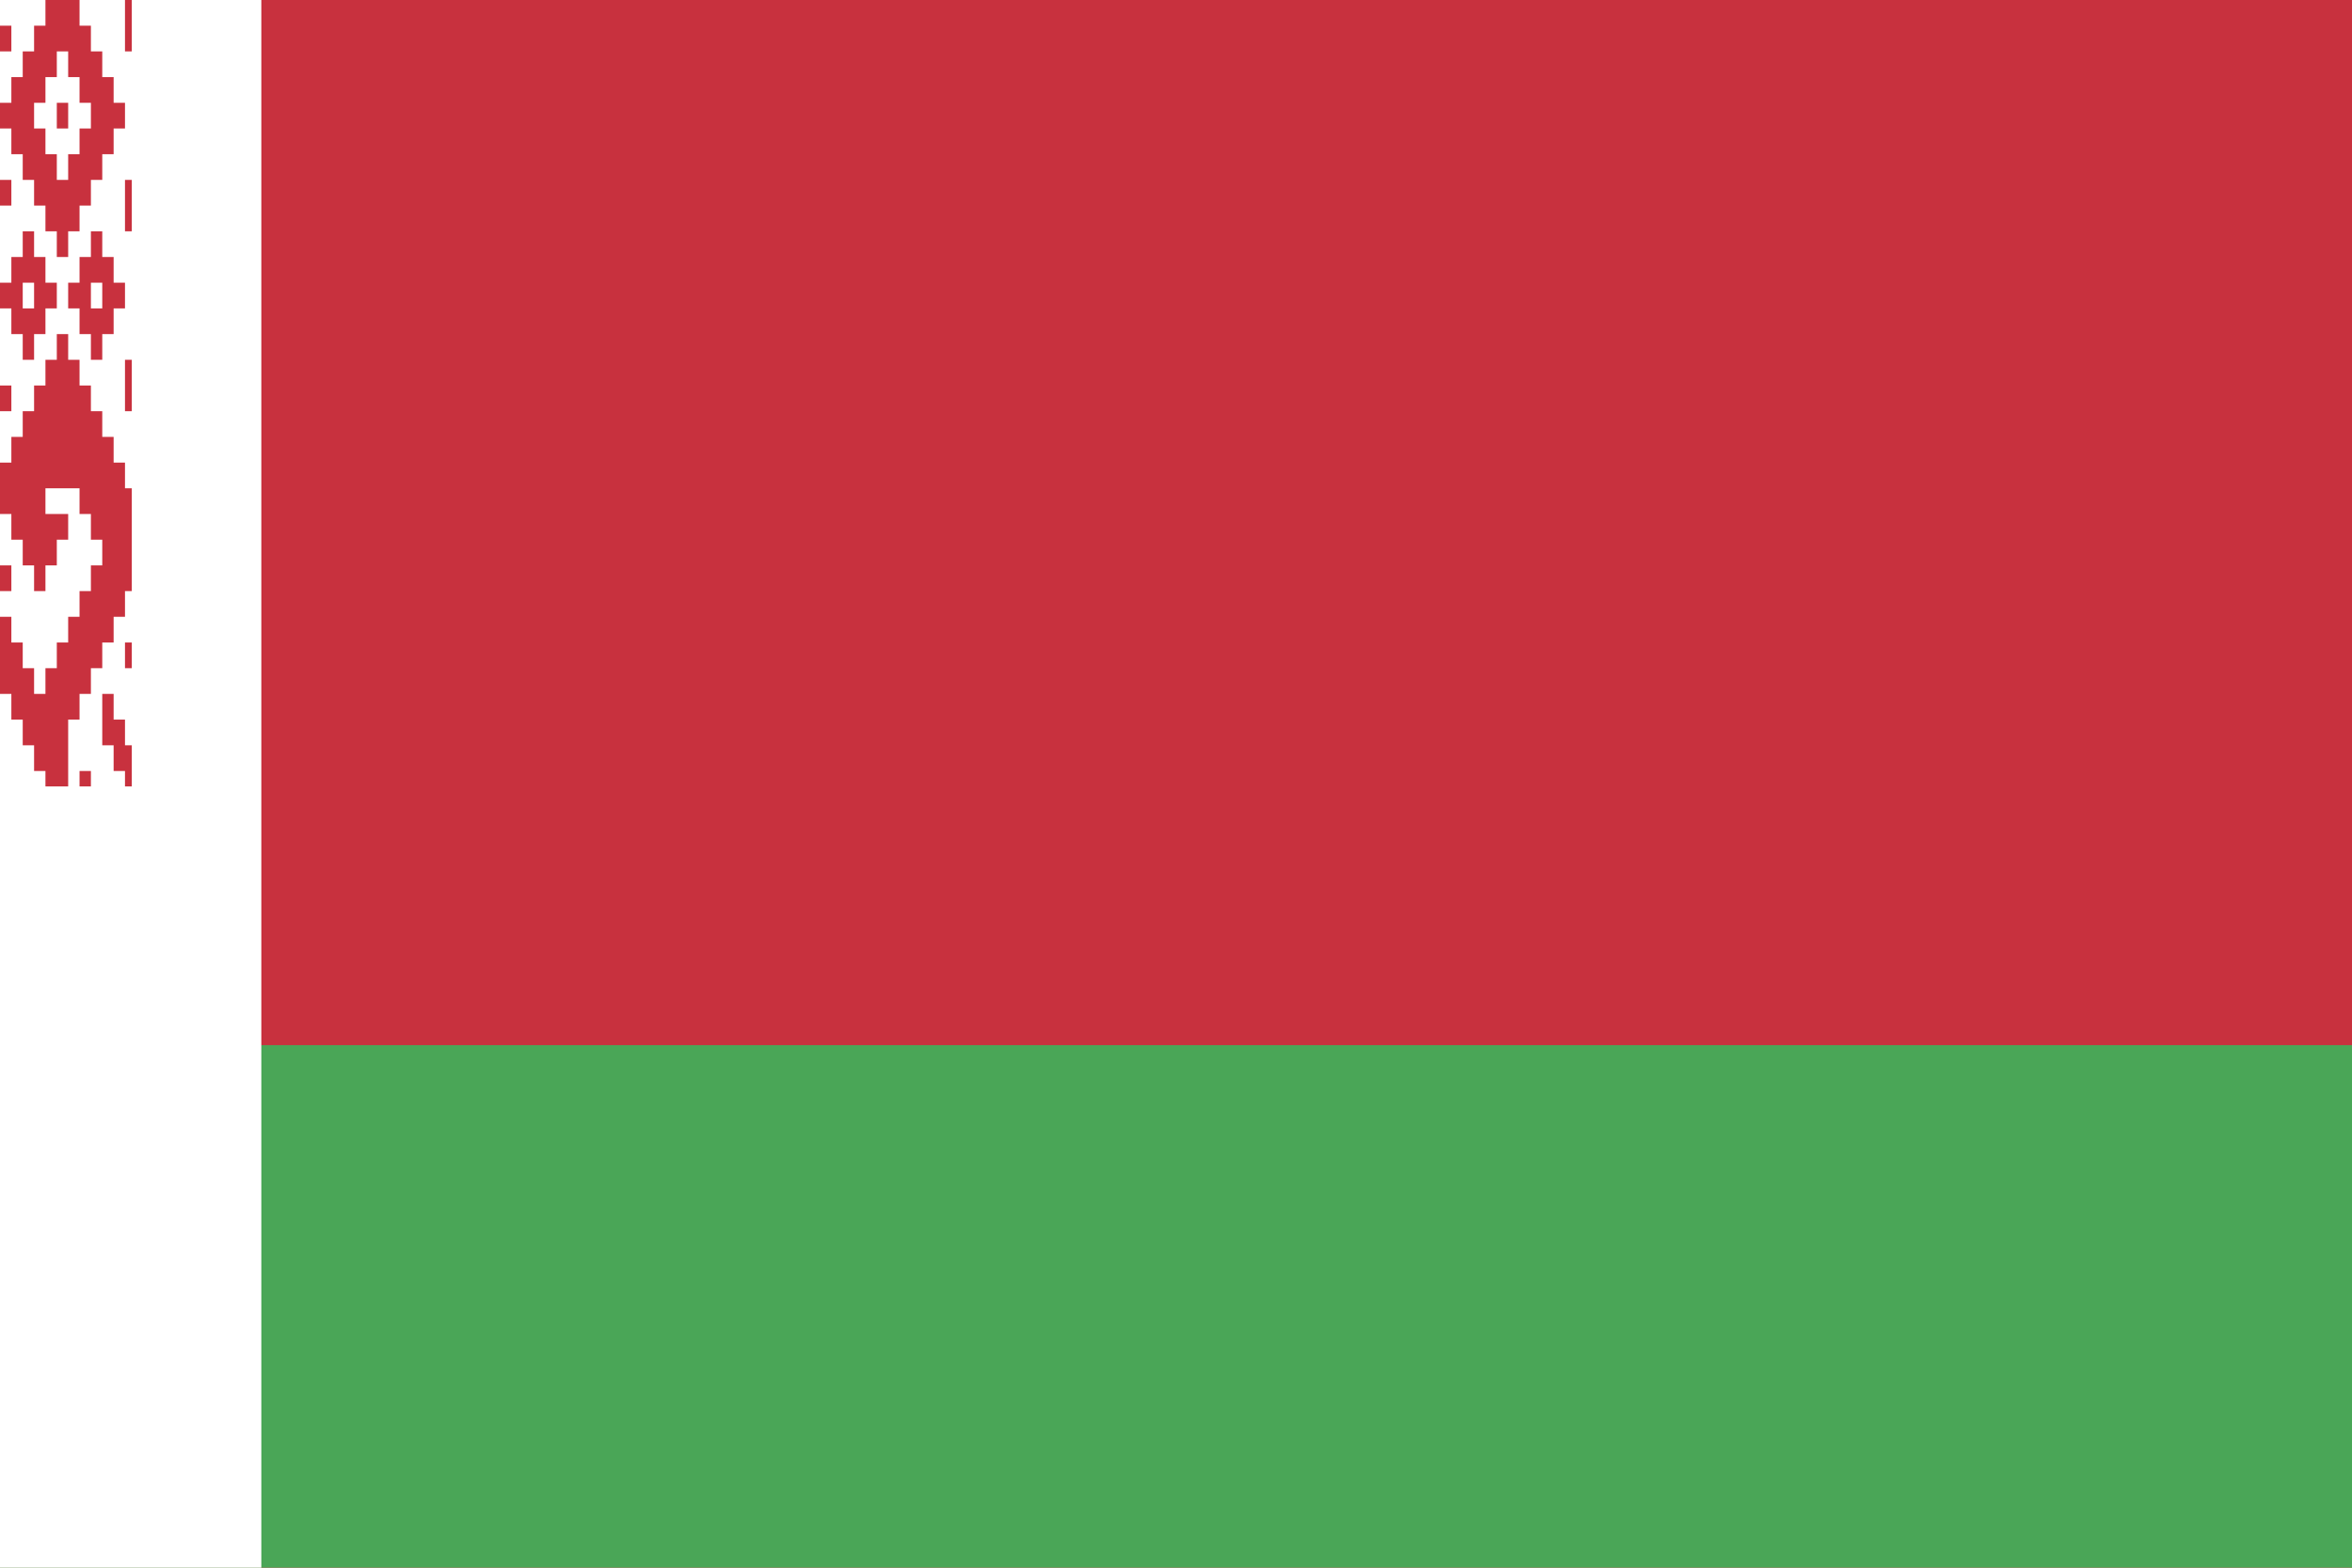
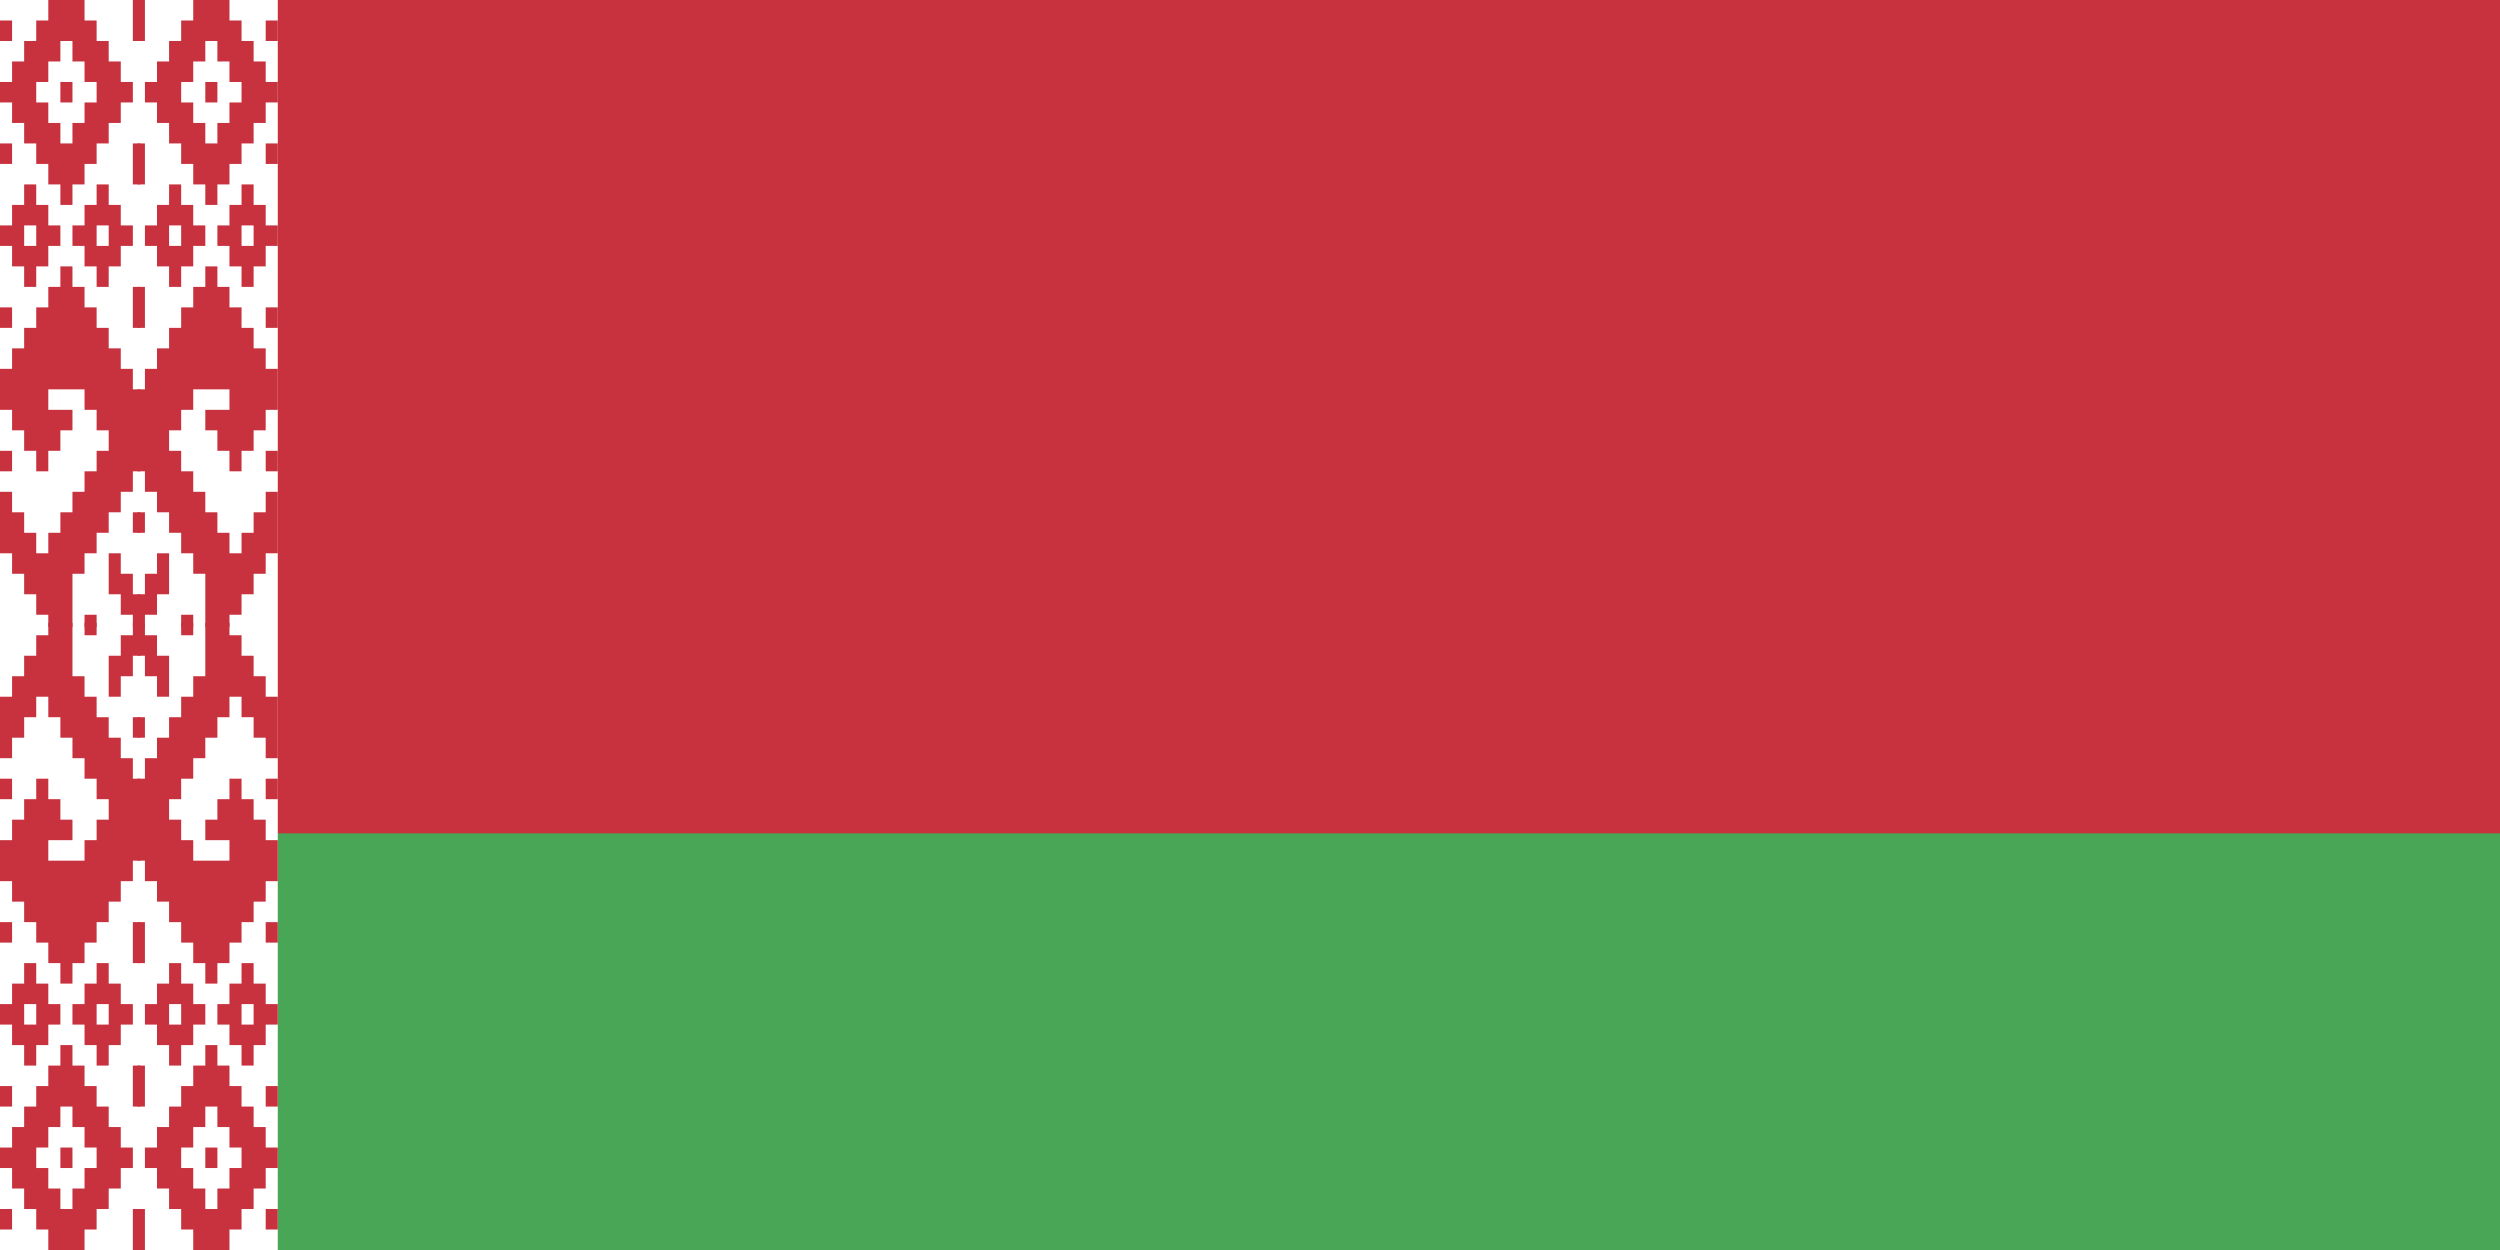
- <svg xmlns="http://www.w3.org/2000/svg" width="900" height="600" viewBox="0 0 900 600" fill="none">
-   <g clip-path="url(#clip0_103_1389)">
-     <path d="M900 0H0V600H900V0Z" fill="#C8313E" />
-     <path d="M900 400H0V600H900V400Z" fill="#4AA657" />
-     <path d="M100 0H0V600H100V0Z" fill="white" />
-     <path fill-rule="evenodd" clip-rule="evenodd" d="M17.391 0H30.435V9.836H34.783V19.672H39.13V29.508H43.478V39.344H47.826V49.18H43.478V59.016H39.13V68.853H34.783V78.689H30.435V88.525H26.087V98.361H21.739V88.525H17.391V78.689H13.043V68.853H8.696V59.016H4.348V49.18H0V39.344H4.348V29.508H8.696V19.672H13.043V9.836H17.391V0ZM21.739 19.672H26.087V29.508H30.435V39.344H34.783V49.18H30.435V59.016H26.087V68.853H21.739V59.016H17.391V49.18H13.043V39.344H17.391V29.508H21.739V19.672ZM21.739 39.344H26.087V49.18H21.739V39.344ZM0 9.836H4.348V19.672H0V9.836ZM0 68.853H4.348V78.689H0V68.853ZM47.826 0H50.435V19.672H47.826V0ZM47.826 68.853H50.435V88.525H47.826V68.853ZM8.696 88.525H13.043V98.361H17.391V108.197H21.739V118.033H17.391V127.869H13.043V137.705H8.696V127.869H4.348V118.033H0V108.197H4.348V98.361H8.696V88.525ZM8.696 108.197H13.043V118.033H8.696V108.197ZM34.783 88.525H39.13V98.361H43.478V108.197H47.826V118.033H43.478V127.869H39.13V137.705H34.783V127.869H30.435V118.033H26.087V108.197H30.435V98.361H34.783V88.525ZM34.783 108.197H39.13V118.033H34.783V108.197ZM0 147.541H4.348V157.377H0V147.541ZM47.826 137.705H50.435V157.377H47.826V137.705Z" fill="#C8313E" />
-     <path fill-rule="evenodd" clip-rule="evenodd" d="M0 177.049H4.348V167.213H8.696V157.377H13.043V147.541H17.391V137.705H21.739V127.869H26.087V137.705H30.435V147.541H34.783V157.377H39.13V167.213H43.478V177.049H47.826V186.885H50.435V226.23H47.826V236.066H43.478V245.902H39.13V255.738H34.783V265.574H30.435V275.41H26.087V300.984H17.391V295.082H13.043V285.246H8.696V275.41H4.348V265.574H0V236.066H4.348V245.902H8.696V255.738H13.043V265.574H17.391V255.738H21.739V245.902H26.087V236.066H30.435V226.23H34.783V216.393H39.13V206.557H34.783V196.721H30.435V186.885H17.391V196.721H26.087V206.557H21.739V216.393H17.391V226.23H13.043V216.393H8.696V206.557H4.348V196.721H0V177.049ZM0 216.393H4.348V226.23H0V216.393ZM47.826 245.902H50.435V255.738H47.826V245.902ZM39.13 265.574H43.478V275.41H47.826V285.246H50.435V300.984H47.826V295.082H43.478V285.246H39.13V265.574ZM30.435 295.082H34.783V300.984H30.435V295.082Z" fill="#C8313E" />
+ <svg xmlns="http://www.w3.org/2000/svg" xmlns:xlink="http://www.w3.org/1999/xlink" width="900" height="450" viewBox="0 0 1098 549">
+   <rect fill="#C8313E" width="1098" height="549" />
+   <rect y="366" fill="#4AA657" width="1098" height="183" />
+   <rect fill="#FFF" width="122" height="549" />
+   <g id="h">
+     <g id="q" fill="#C8313E" fill-rule="evenodd" transform="scale(5.304348,9)">
+       <path d="M4,0h3v1h1v1h1v1h1v1h1v1h-1v1h-1v1h-1v1h-1v1h-1v1h-1v-1h-1v-1h-1v-1h-1v-1h-1v-1h-1v-1h1v-1h1v-1h1v-1h1zM5,2h1v1h1v1h1v1h-1v1h-1v1h-1v-1h-1v-1h-1v-1h1v-1h1zM5,4h1v1h-1zM0,1h1v1h-1zM0,7h1v1h-1zM11,0h0.6v2h-.6zM11,7h.6v2h-.6zM2,9h1v1h1v1h1v1h-1v1h-1v1h-1v-1h-1v-1h-1v-1h1v-1h1zM2,11h1v1h-1zM8,9h1v1h1v1h1v1h-1v1h-1v1h-1v-1h-1v-1h-1v-1h1v-1h1zM8,11h1v1h-1zM0,15h1v1h-1zM11,14h.6v2h-.6z" />
+       <path d="M0,18h1v-1h1v-1h1v-1h1v-1h1v-1h1v1h1v1h1v1h1v1h1v1h1v1h.6v4h-.6v1h-1v1h-1v1h-1v1h-1v1h-1v2.6h-2v-0.6h-1v-1h-1v-1h-1v-1h-1 v-3h1v1h1v1h1v1h1v-1h1v-1h1v-1h1v-1h1v-1h1v-1h-1v-1h-1v-1h-3v1h2v1h-1v1h-1v1h-1v-1h-1v-1h-1v-1h-1zM0,22h1v1h-1zM11,25h.6v1h-.6zM9,27h1v1h1v1h.6v1.6h-.6v-.6h-1v-1h-1zM7,30h1v.6h-1z" />
+     </g>
+     <use xlink:href="#q" transform="translate(122,0) scale(-1,1)" />
  </g>
-   <defs>
-     <clipPath id="clip0_103_1389">
-       <rect width="900" height="600" fill="white" />
-     </clipPath>
-   </defs>
+   <use xlink:href="#h" transform="translate(0,549) scale(1,-1)" />
</svg>
